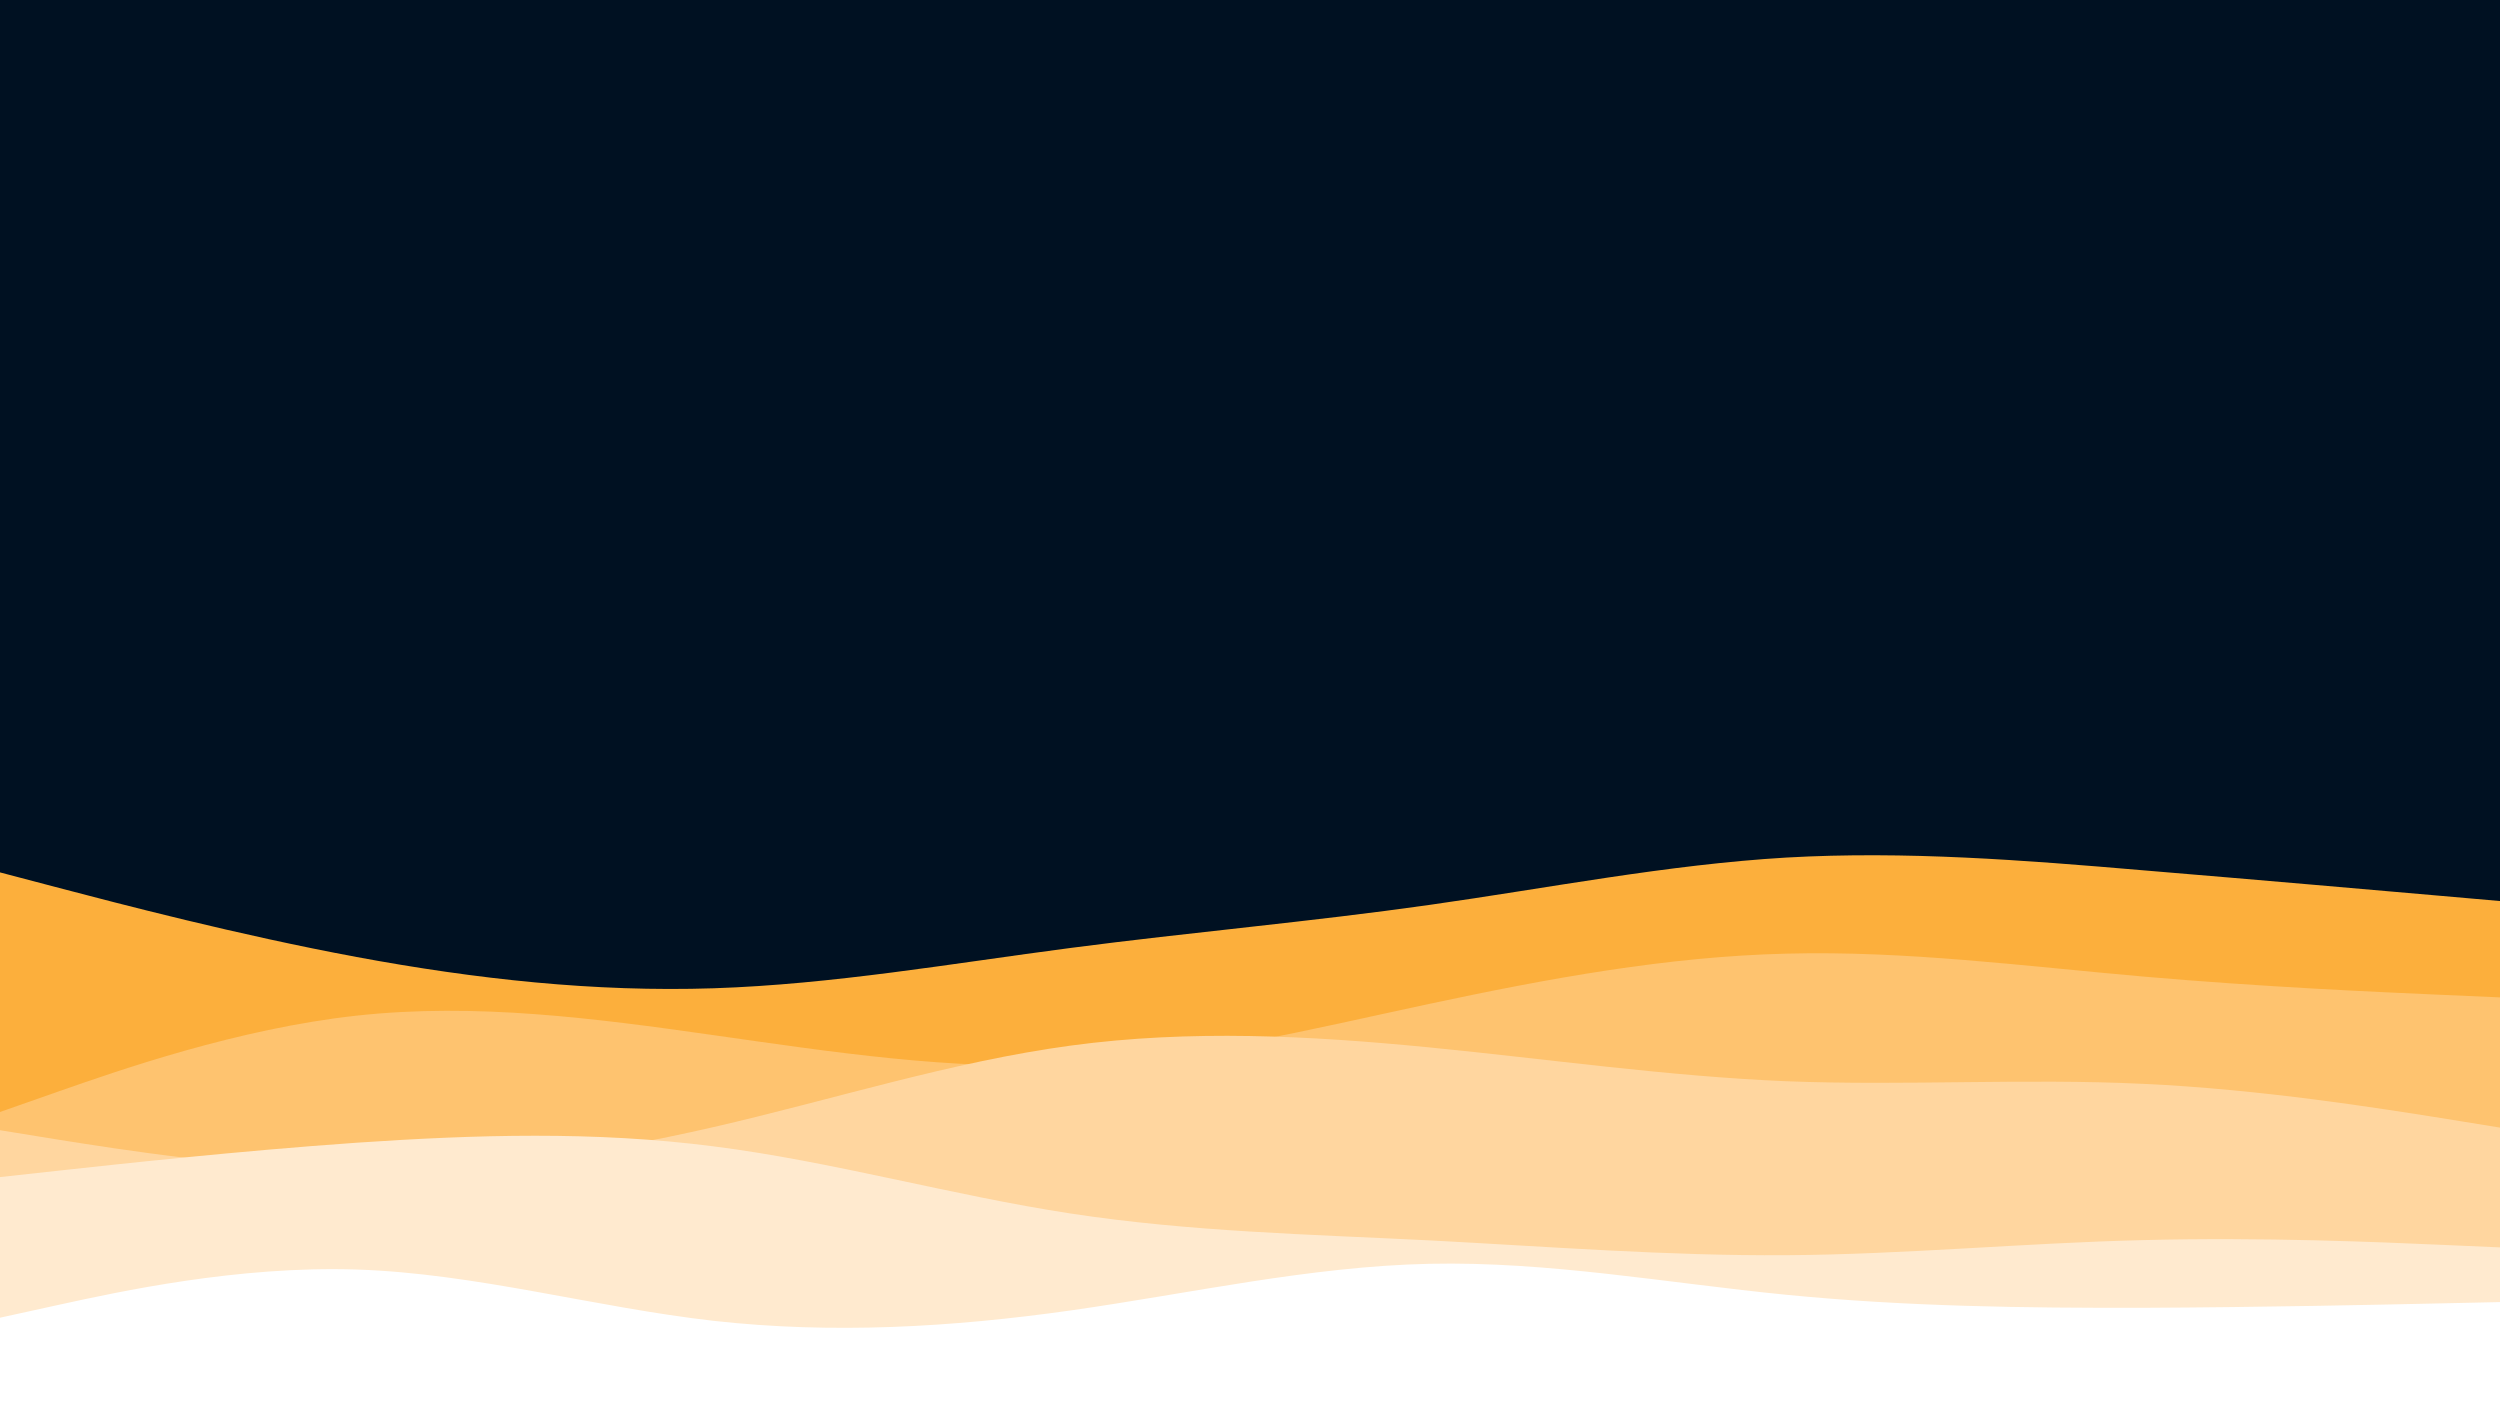
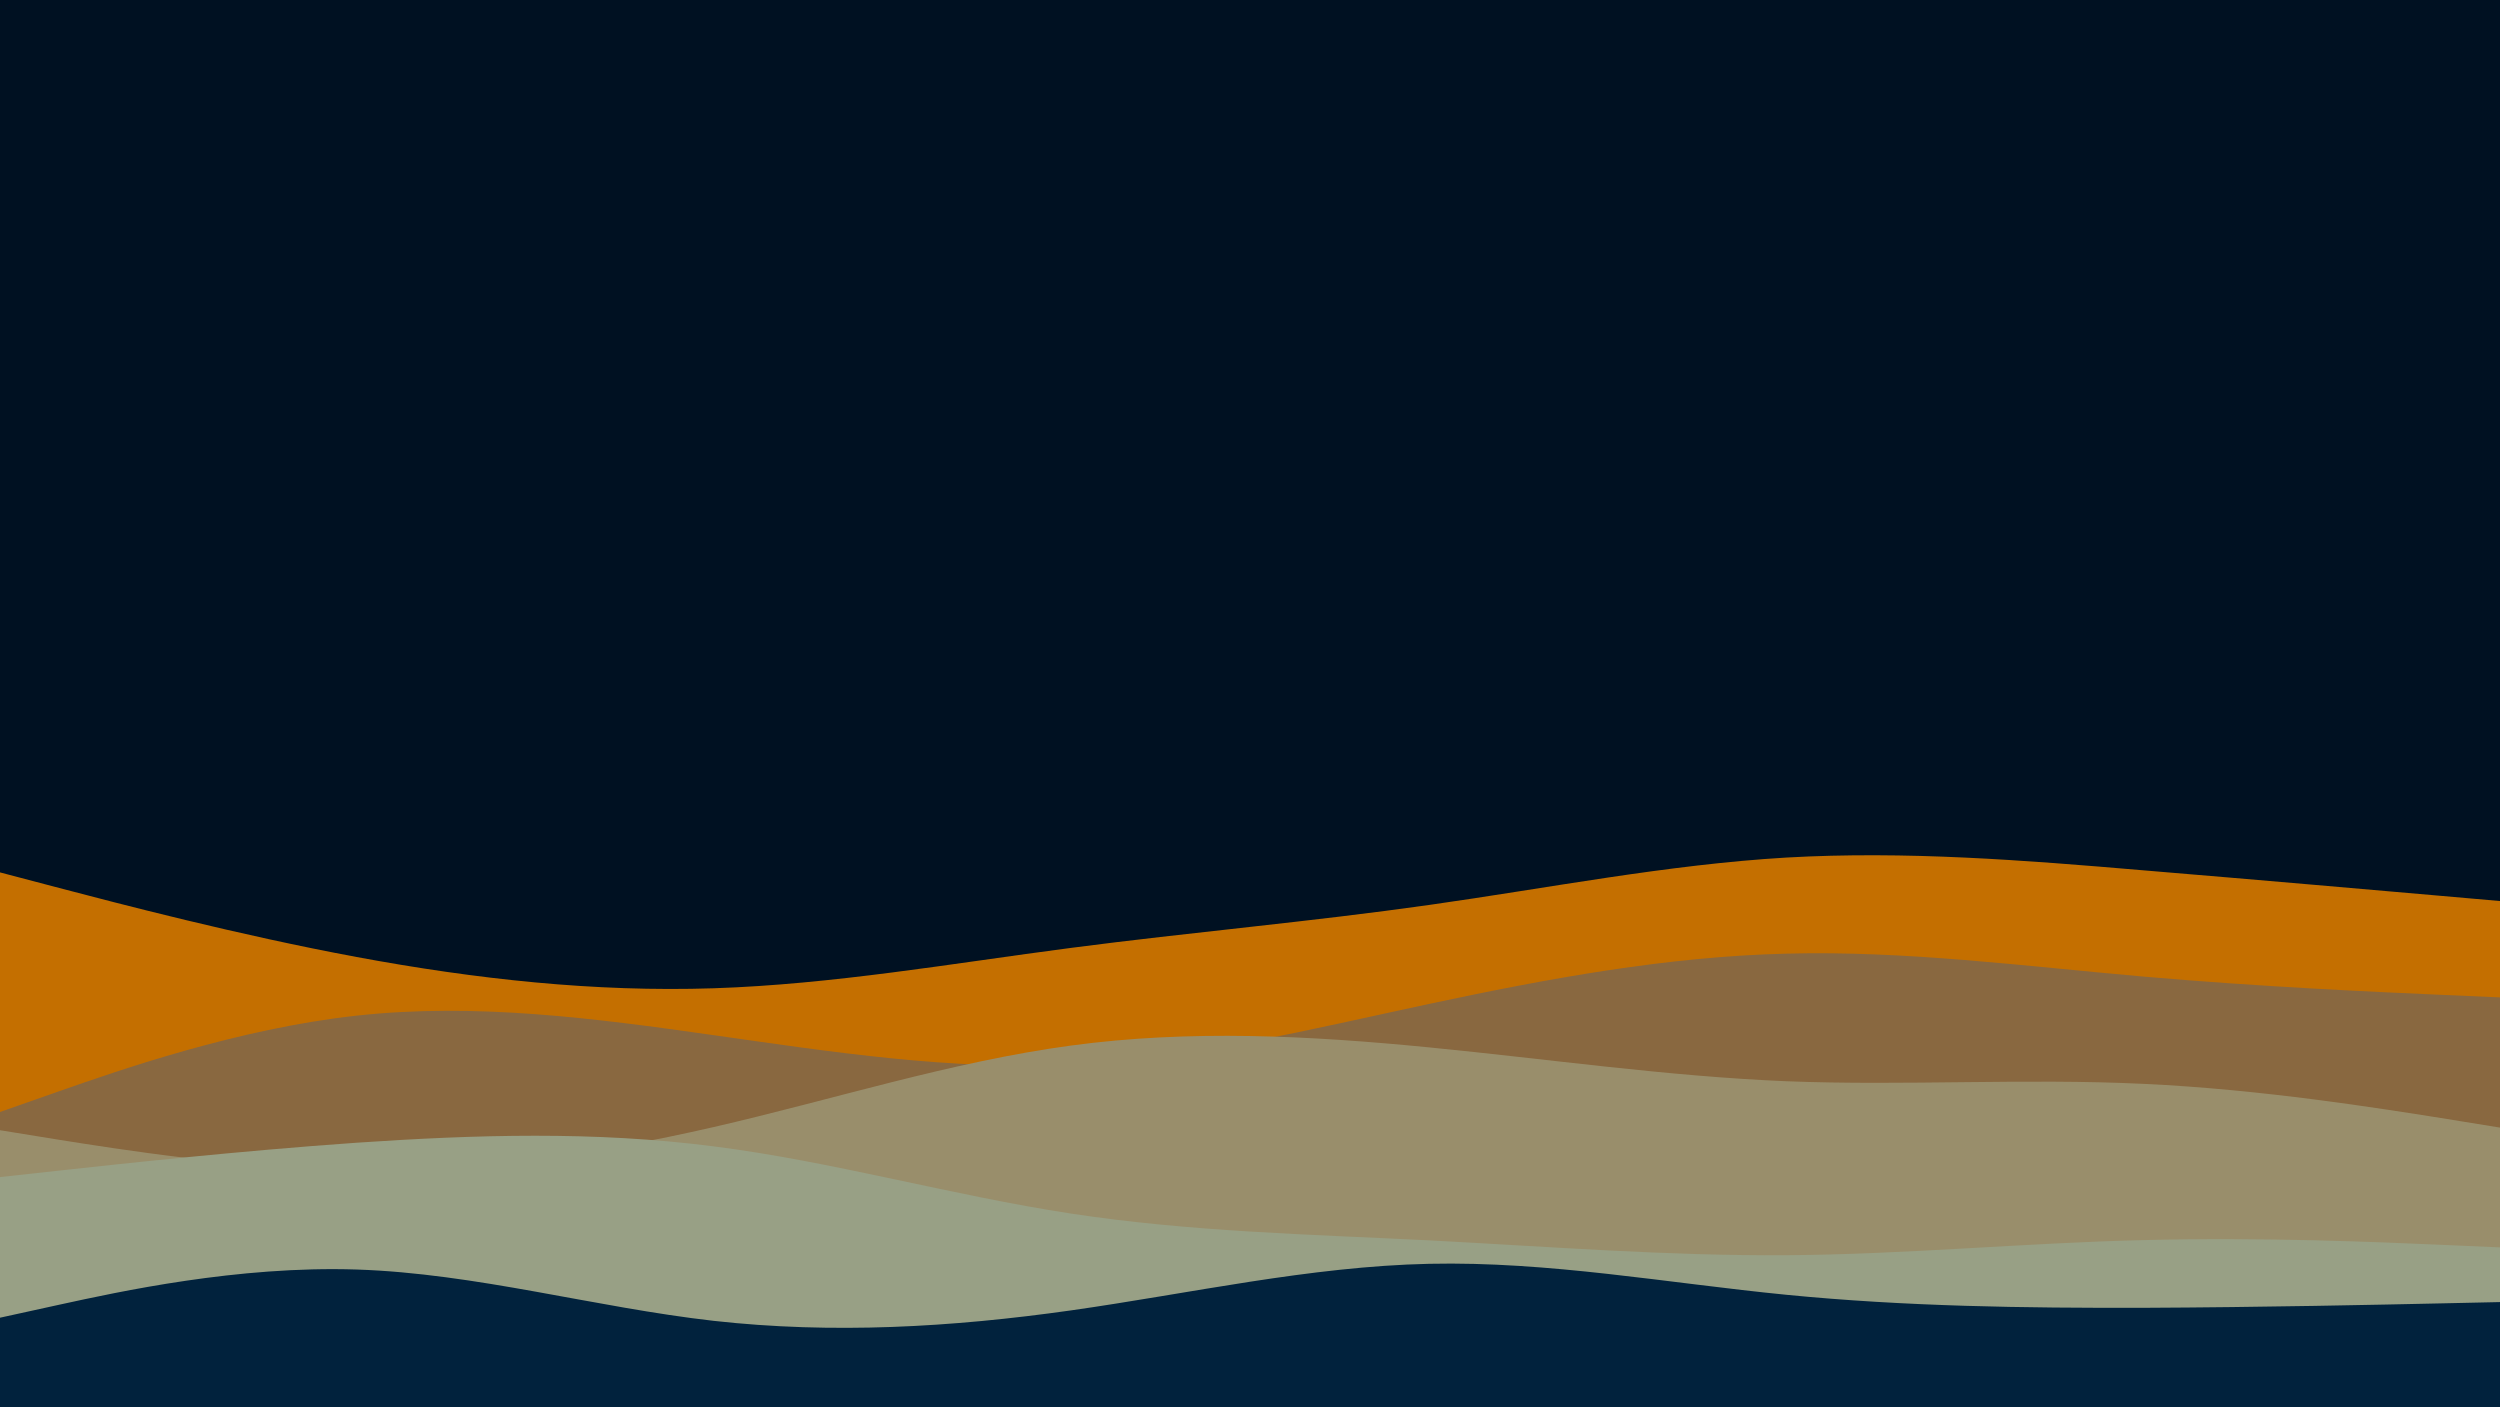
- <svg xmlns="http://www.w3.org/2000/svg" id="visual" viewBox="0 0 960 540" width="960" height="540" version="1.1">
-   <rect x="0" y="0" width="960" height="540" fill="#001122" />
-   <path d="M0 335L22.8 341C45.7 347 91.3 359 137 367.5C182.7 376 228.3 381 274 379.5C319.7 378 365.3 370 411.2 364C457 358 503 354 548.8 347.5C594.7 341 640.3 332 686 329.3C731.7 326.7 777.3 330.3 823 334.2C868.7 338 914.3 342 937.2 344L960 346L960 541L937.2 541C914.3 541 868.7 541 823 541C777.3 541 731.7 541 686 541C640.3 541 594.7 541 548.8 541C503 541 457 541 411.2 541C365.3 541 319.7 541 274 541C228.3 541 182.7 541 137 541C91.3 541 45.7 541 22.8 541L0 541Z" fill="#fcaf3c" />
-   <path d="M0 427L22.8 419C45.7 411 91.3 395 137 390C182.7 385 228.3 391 274 397.5C319.7 404 365.3 411 411.2 408.8C457 406.7 503 395.3 548.8 385.5C594.7 375.7 640.3 367.3 686 366.2C731.7 365 777.3 371 823 375C868.7 379 914.3 381 937.2 382L960 383L960 541L937.2 541C914.3 541 868.7 541 823 541C777.3 541 731.7 541 686 541C640.3 541 594.7 541 548.8 541C503 541 457 541 411.2 541C365.3 541 319.7 541 274 541C228.3 541 182.7 541 137 541C91.3 541 45.7 541 22.8 541L0 541Z" fill="#fec36f" />
-   <path d="M0 434L22.8 437.7C45.7 441.3 91.3 448.7 137 449.2C182.7 449.7 228.3 443.3 274 432.8C319.7 422.3 365.3 407.7 411.2 401.5C457 395.3 503 397.7 548.8 402.2C594.7 406.7 640.3 413.3 686 415.2C731.7 417 777.3 414 823 416.2C868.7 418.3 914.3 425.7 937.2 429.3L960 433L960 541L937.2 541C914.3 541 868.7 541 823 541C777.3 541 731.7 541 686 541C640.3 541 594.7 541 548.8 541C503 541 457 541 411.2 541C365.3 541 319.7 541 274 541C228.3 541 182.7 541 137 541C91.3 541 45.7 541 22.8 541L0 541Z" fill="#ffd69f" />
-   <path d="M0 452L22.8 449.5C45.7 447 91.3 442 137 438.8C182.7 435.7 228.3 434.3 274 440.2C319.7 446 365.3 459 411.2 466C457 473 503 474 548.8 476.3C594.7 478.7 640.3 482.3 686 482C731.7 481.7 777.3 477.3 823 476.2C868.7 475 914.3 477 937.2 478L960 479L960 541L937.2 541C914.3 541 868.7 541 823 541C777.3 541 731.7 541 686 541C640.3 541 594.7 541 548.8 541C503 541 457 541 411.2 541C365.3 541 319.7 541 274 541C228.3 541 182.7 541 137 541C91.3 541 45.7 541 22.8 541L0 541Z" fill="#ffeacf" />
-   <path d="M0 506L22.8 501C45.7 496 91.3 486 137 487.5C182.7 489 228.3 502 274 507.2C319.7 512.3 365.3 509.7 411.2 503.2C457 496.7 503 486.3 548.8 485.3C594.7 484.3 640.3 492.7 686 497.2C731.7 501.7 777.3 502.3 823 502.2C868.7 502 914.3 501 937.2 500.5L960 500L960 541L937.2 541C914.3 541 868.7 541 823 541C777.3 541 731.7 541 686 541C640.3 541 594.7 541 548.8 541C503 541 457 541 411.2 541C365.3 541 319.7 541 274 541C228.3 541 182.7 541 137 541C91.3 541 45.7 541 22.8 541L0 541Z" fill="#ffffff" />
+ <svg xmlns="http://www.w3.org/2000/svg" version="1.1" viewBox="0 0 960 540">
+   <defs>
+     <style>
+       .cls-1 {
+         fill: #896840;
+       }
+ 
+       .cls-2 {
+         fill: #012;
+       }
+ 
+       .cls-3 {
+         fill: #01223d;
+       }
+ 
+       .cls-4 {
+         fill: #98a085;
+       }
+ 
+       .cls-5 {
+         fill: #c46f00;
+       }
+ 
+       .cls-6 {
+         fill: #998e6b;
+       }
+     </style>
+   </defs>
+   <g>
+     <g id="visual">
+       <rect class="cls-2" width="960" height="540" />
+       <path class="cls-5" d="M0,335l22.8,6c22.9,6,68.5,18,114.2,26.5s91.3,13.5,137,12c45.7-1.5,91.3-9.5,137.2-15.5,45.8-6,91.8-10,137.6-16.5,45.9-6.5,91.5-15.5,137.2-18.2,45.7-2.6,91.3,1,137,4.9,45.7,3.8,91.3,7.8,114.2,9.8l22.8,2v195H0v-206Z" />
+       <path class="cls-1" d="M0,427l22.8-8c22.9-8,68.5-24,114.2-29s91.3,1,137,7.5c45.7,6.5,91.3,13.5,137.2,11.3,45.8-2.1,91.8-13.5,137.6-23.3,45.9-9.8,91.5-18.2,137.2-19.3,45.7-1.2,91.3,4.8,137,8.8s91.3,6,114.2,7l22.8,1v158H0v-114Z" />
+       <path class="cls-6" d="M0,434l22.8,3.7c22.9,3.6,68.5,11,114.2,11.5s91.3-5.9,137-16.4c45.7-10.5,91.3-25.1,137.2-31.3,45.8-6.2,91.8-3.8,137.6.7,45.9,4.5,91.5,11.1,137.2,13,45.7,1.8,91.3-1.2,137,1,45.7,2.1,91.3,9.5,114.2,13.1l22.8,3.7v108H0v-107Z" />
+       <path class="cls-4" d="M0,452l22.8-2.5c22.9-2.5,68.5-7.5,114.2-10.7,45.7-3.1,91.3-4.5,137,1.4,45.7,5.8,91.3,18.8,137.2,25.8,45.8,7,91.8,8,137.6,10.3,45.9,2.4,91.5,6,137.2,5.7s91.3-4.7,137-5.8c45.7-1.2,91.3.8,114.2,1.8l22.8,1v62H0v-89Z" />
+       <path class="cls-3" d="M0,506l22.8-5c22.9-5,68.5-15,114.2-13.5s91.3,14.5,137,19.7c45.7,5.1,91.3,2.5,137.2-4,45.8-6.5,91.8-16.9,137.6-17.9,45.9-1,91.5,7.4,137.2,11.9s91.3,5.1,137,5c45.7-.2,91.3-1.2,114.2-1.7l22.8-.5v41H0v-35Z" />
+     </g>
+   </g>
</svg>
